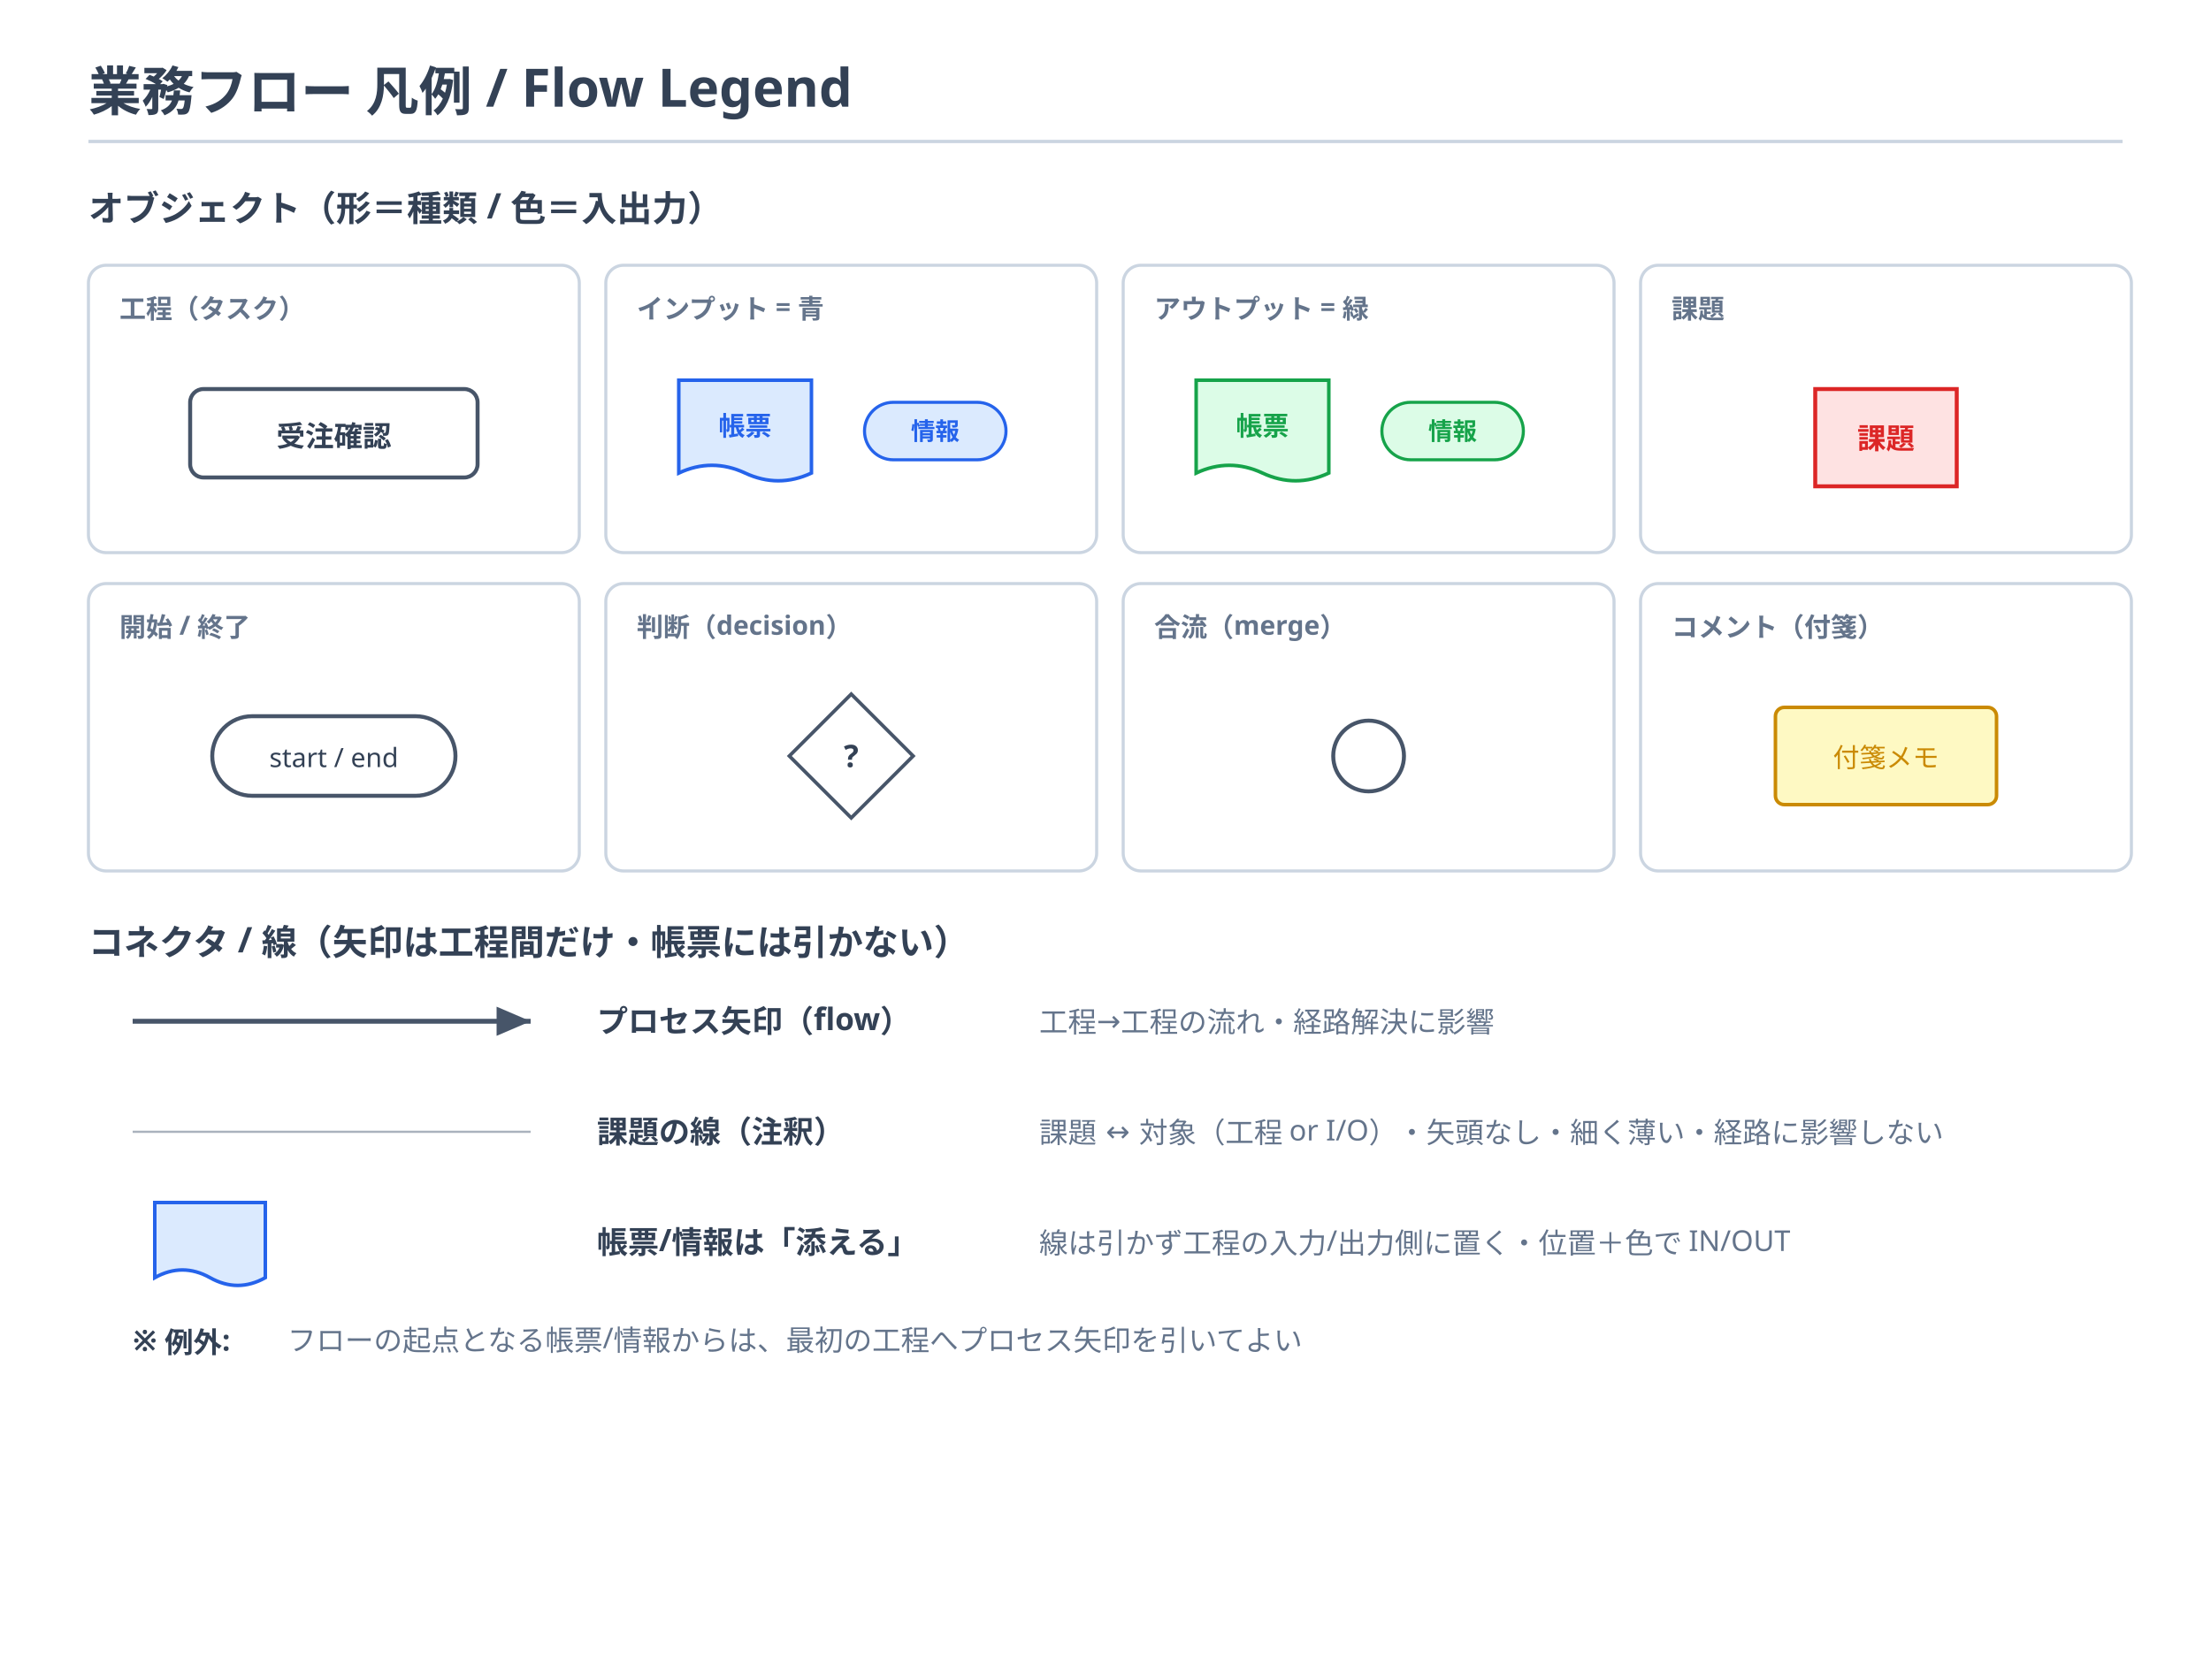
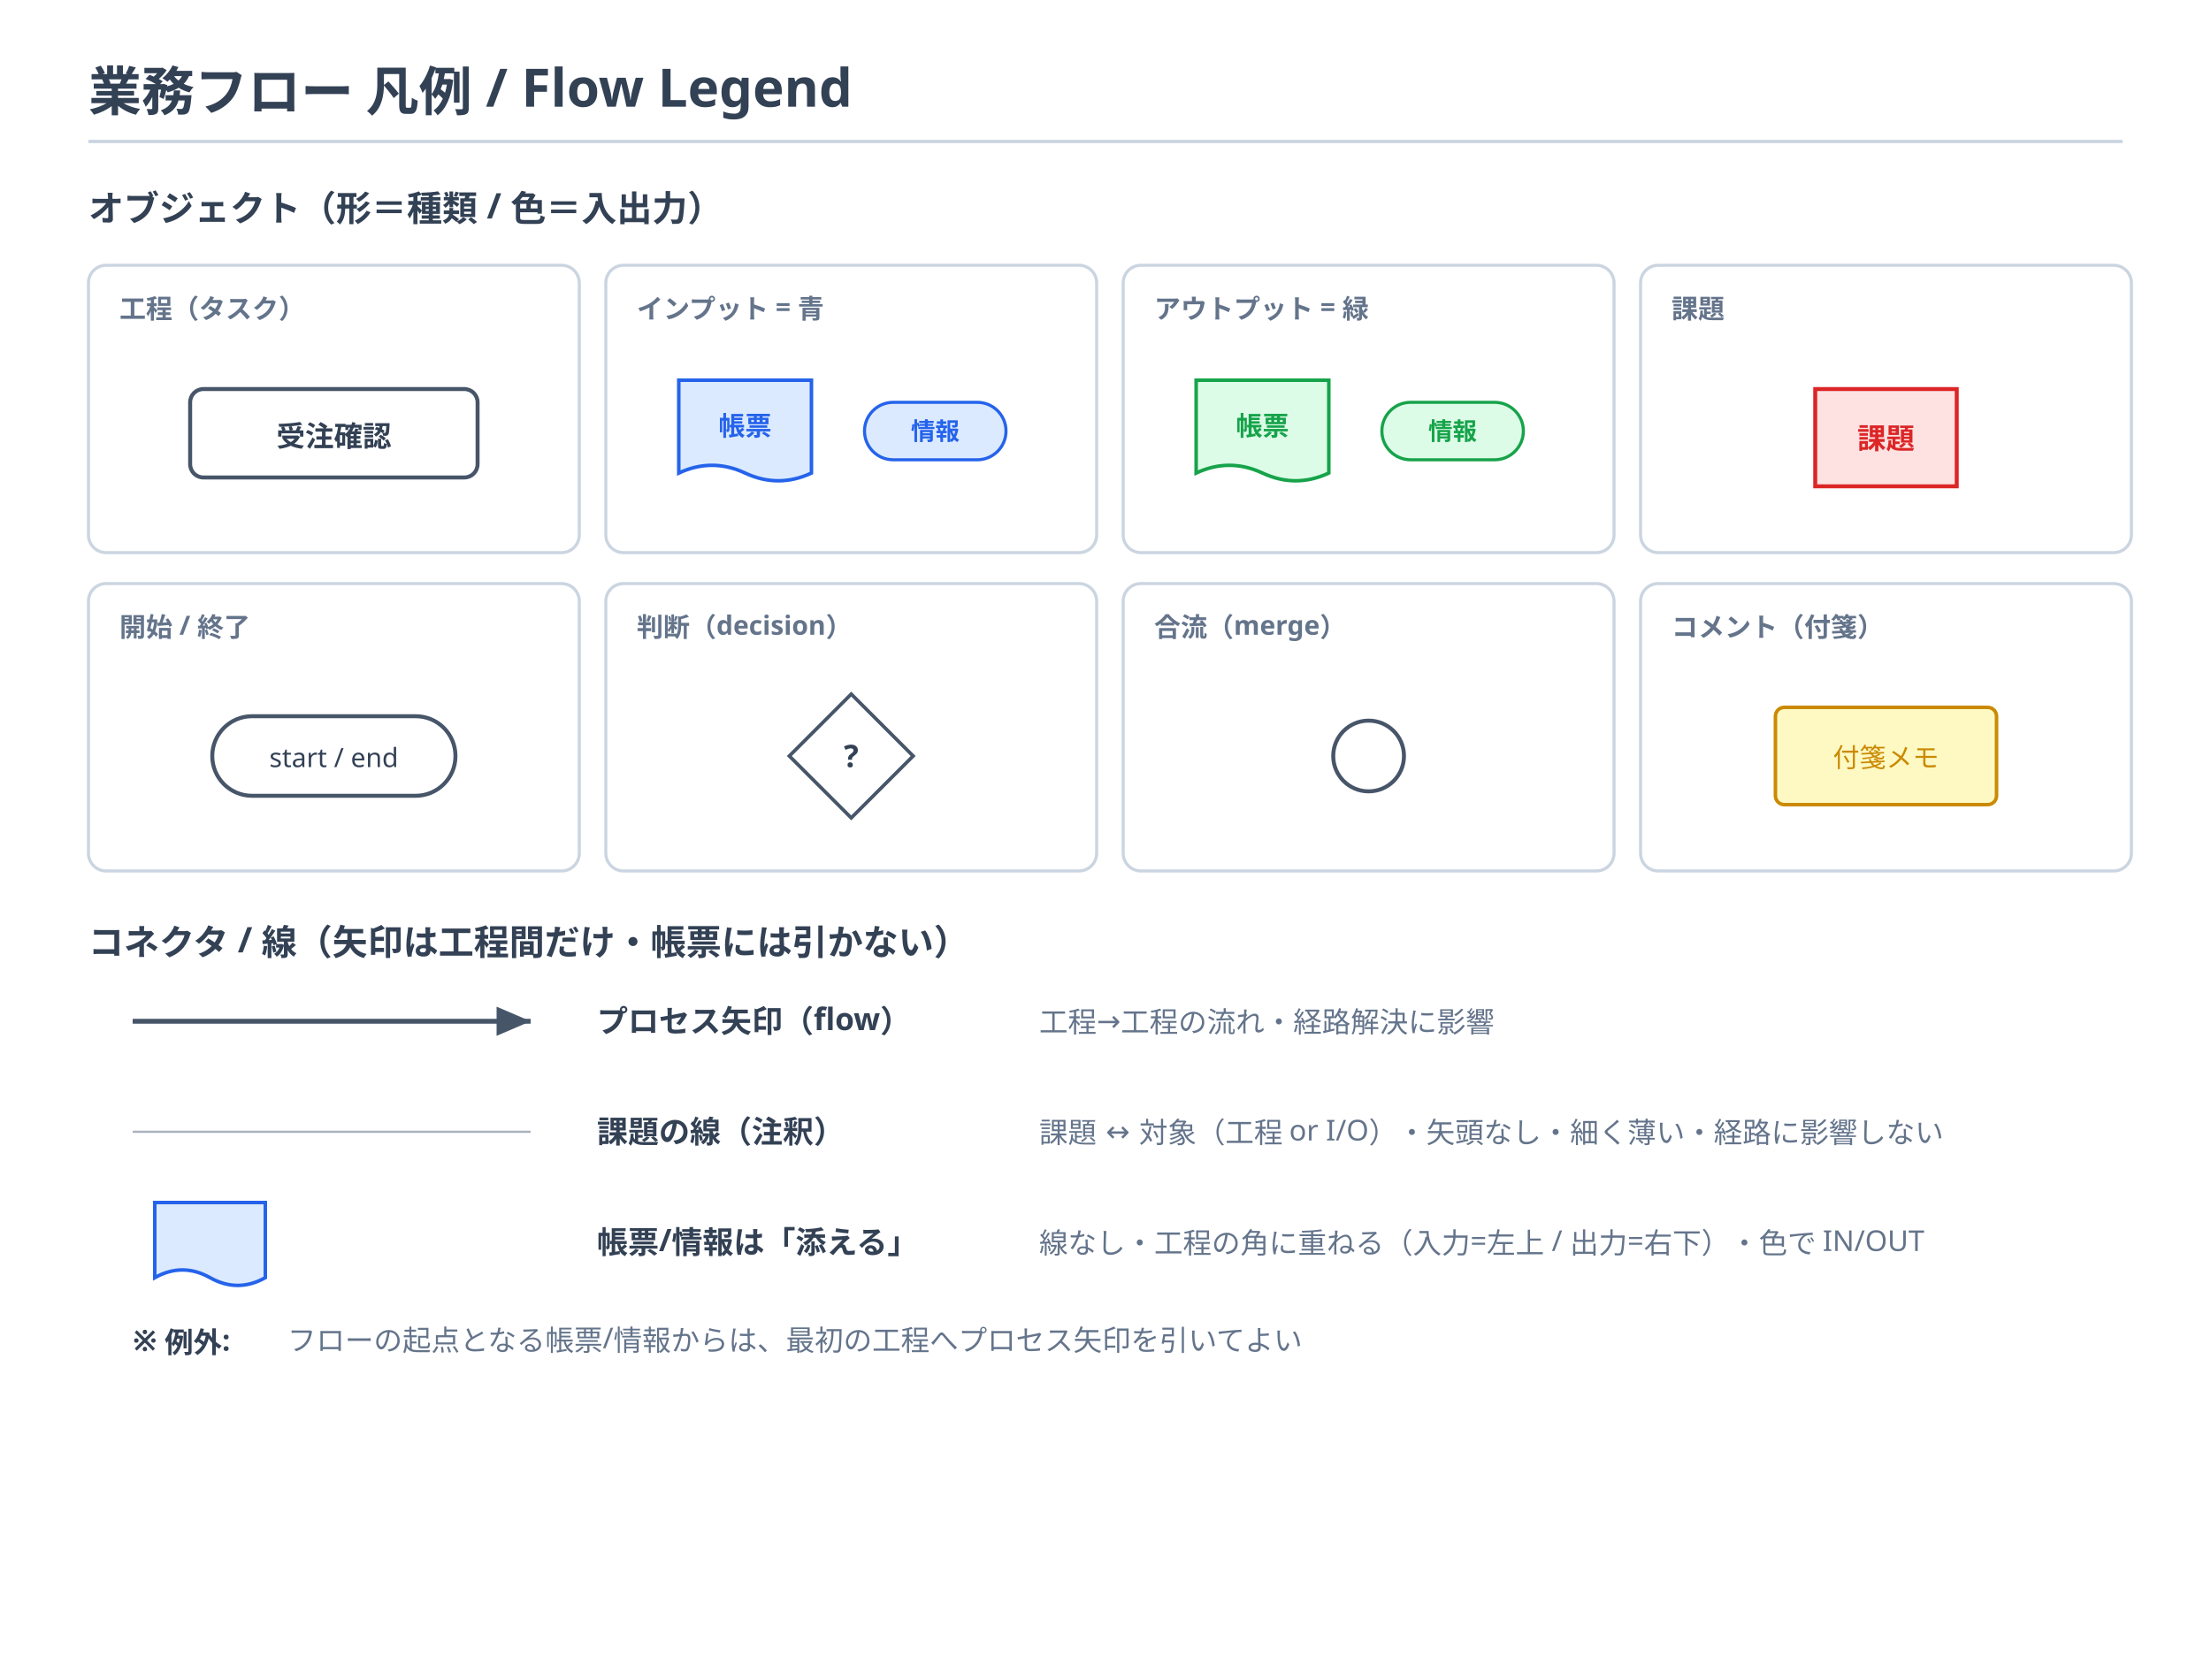
<svg xmlns="http://www.w3.org/2000/svg" width="1000" height="760" viewBox="0 0 1000 760">
  <defs>
    <marker id="arr" markerWidth="9" markerHeight="9" refX="7" refY="3" orient="auto" markerUnits="strokeWidth">
      <path d="M0,0 L7,3 L0,6 z" fill="#475569" />
    </marker>
    <marker id="arrB" markerWidth="9" markerHeight="9" refX="7" refY="3" orient="auto" markerUnits="strokeWidth">
      <path d="M0,0 L7,3 L0,6 z" fill="#2563eb" />
    </marker>
  </defs>
  <rect x="0" y="0" width="1000" height="760" rx="0" fill="#ffffff" stroke="#ffffff" stroke-width="1.4" />
  <text x="40" y="50" font-family="IPAGothic, sans-serif" font-size="24" fill="#334155" font-weight="bold" text-anchor="start">業務フロー 凡例 / Flow Legend</text>
  <line x1="40" y1="64" x2="960" y2="64" stroke="#cbd5e1" stroke-width="1.5" />
  <text x="40" y="100" font-family="IPAGothic, sans-serif" font-size="16" fill="#334155" font-weight="bold" text-anchor="start">オブジェクト（形＝種類 / 色＝入出力）</text>
  <rect x="40" y="120" width="222" height="130" rx="8" fill="#ffffff" stroke="#cbd5e1" stroke-width="1.4" />
  <text x="54" y="144" font-family="IPAGothic, sans-serif" font-size="12" fill="#64748b" font-weight="bold" text-anchor="start">工程（タスク）</text>
  <rect x="86.0" y="176" width="130" height="40" rx="6" fill="#ffffff" stroke="#475569" stroke-width="1.8" />
  <text x="151.0" y="202" font-family="IPAGothic, sans-serif" font-size="13" fill="#334155" font-weight="bold" text-anchor="middle">受注確認</text>
  <rect x="274" y="120" width="222" height="130" rx="8" fill="#ffffff" stroke="#cbd5e1" stroke-width="1.4" />
  <text x="288" y="144" font-family="IPAGothic, sans-serif" font-size="12" fill="#64748b" font-weight="bold" text-anchor="start">インプット = 青</text>
  <path d="M307.0,172 h60 v42 q-15.0,7 -30.0,0 q-15.0,-7 -30.0,0 z" fill="#dbeafe" stroke="#2563eb" stroke-width="1.6" />
  <text x="337.0" y="197.0" font-family="IPAGothic, sans-serif" font-size="12" fill="#2563eb" font-weight="bold" text-anchor="middle">帳票</text>
  <rect x="391.0" y="182" width="64" height="26" rx="13.0" fill="#dbeafe" stroke="#2563eb" stroke-width="1.4" />
  <text x="423.0" y="199.0" font-family="IPAGothic, sans-serif" font-size="11" fill="#2563eb" font-weight="bold" text-anchor="middle">情報</text>
  <rect x="508" y="120" width="222" height="130" rx="8" fill="#ffffff" stroke="#cbd5e1" stroke-width="1.4" />
  <text x="522" y="144" font-family="IPAGothic, sans-serif" font-size="12" fill="#64748b" font-weight="bold" text-anchor="start">アウトプット = 緑</text>
  <path d="M541.0,172 h60 v42 q-15.0,7 -30.0,0 q-15.0,-7 -30.0,0 z" fill="#dcfce7" stroke="#16a34a" stroke-width="1.6" />
  <text x="571.0" y="197.0" font-family="IPAGothic, sans-serif" font-size="12" fill="#16a34a" font-weight="bold" text-anchor="middle">帳票</text>
  <rect x="625.0" y="182" width="64" height="26" rx="13.0" fill="#dcfce7" stroke="#16a34a" stroke-width="1.4" />
  <text x="657.0" y="199.0" font-family="IPAGothic, sans-serif" font-size="11" fill="#16a34a" font-weight="bold" text-anchor="middle">情報</text>
  <rect x="742" y="120" width="222" height="130" rx="8" fill="#ffffff" stroke="#cbd5e1" stroke-width="1.4" />
  <text x="756" y="144" font-family="IPAGothic, sans-serif" font-size="12" fill="#64748b" font-weight="bold" text-anchor="start">課題</text>
  <rect x="821.0" y="176" width="64" height="44" rx="0" fill="#fee2e2" stroke="#dc2626" stroke-width="1.8" />
  <text x="853.0" y="203" font-family="IPAGothic, sans-serif" font-size="13" fill="#dc2626" font-weight="bold" text-anchor="middle">課題</text>
  <rect x="40" y="264" width="222" height="130" rx="8" fill="#ffffff" stroke="#cbd5e1" stroke-width="1.4" />
  <text x="54" y="288" font-family="IPAGothic, sans-serif" font-size="12" fill="#64748b" font-weight="bold" text-anchor="start">開始 / 終了</text>
  <rect x="96.0" y="324" width="110" height="36" rx="18" fill="#ffffff" stroke="#475569" stroke-width="1.8" />
  <text x="151.0" y="347" font-family="IPAGothic, sans-serif" font-size="12" fill="#334155" font-weight="normal" text-anchor="middle">start / end</text>
  <rect x="274" y="264" width="222" height="130" rx="8" fill="#ffffff" stroke="#cbd5e1" stroke-width="1.4" />
  <text x="288" y="288" font-family="IPAGothic, sans-serif" font-size="12" fill="#64748b" font-weight="bold" text-anchor="start">判断（decision）</text>
  <polygon points="385.0,314 413.0,342 385.0,370 357.0,342" fill="#ffffff" stroke="#475569" stroke-width="1.6" />
  <text x="385.0" y="347" font-family="IPAGothic, sans-serif" font-size="14" fill="#334155" font-weight="bold" text-anchor="middle">?</text>
  <rect x="508" y="264" width="222" height="130" rx="8" fill="#ffffff" stroke="#cbd5e1" stroke-width="1.4" />
  <text x="522" y="288" font-family="IPAGothic, sans-serif" font-size="12" fill="#64748b" font-weight="bold" text-anchor="start">合流（merge）</text>
  <circle cx="619.0" cy="342" r="16" fill="#ffffff" stroke="#475569" stroke-width="1.8" />
  <rect x="742" y="264" width="222" height="130" rx="8" fill="#ffffff" stroke="#cbd5e1" stroke-width="1.4" />
  <text x="756" y="288" font-family="IPAGothic, sans-serif" font-size="12" fill="#64748b" font-weight="bold" text-anchor="start">コメント（付箋）</text>
  <rect x="803.0" y="320" width="100" height="44" rx="4" fill="#fef9c3" stroke="#ca8a04" stroke-width="1.6" />
  <text x="853.0" y="347" font-family="IPAGothic, sans-serif" font-size="12" fill="#ca8a04" font-weight="normal" text-anchor="middle">付箋メモ</text>
  <text x="40" y="432" font-family="IPAGothic, sans-serif" font-size="16" fill="#334155" font-weight="bold" text-anchor="start">コネクタ / 線（矢印は工程間だけ・帳票には引かない）</text>
  <line x1="60" y1="462" x2="240" y2="462" stroke="#475569" stroke-width="2.2" marker-end="url(#arr)" />
  <text x="270" y="467" font-family="IPAGothic, sans-serif" font-size="14" fill="#334155" font-weight="bold" text-anchor="start">プロセス矢印（flow）</text>
  <text x="470" y="467" font-family="IPAGothic, sans-serif" font-size="13" fill="#64748b" font-weight="normal" text-anchor="start">工程→工程の流れ・経路解決に影響</text>
  <line x1="60" y1="512" x2="240" y2="512" stroke="#aab2bd" stroke-width="1.0" />
  <text x="270" y="517" font-family="IPAGothic, sans-serif" font-size="14" fill="#334155" font-weight="bold" text-anchor="start">課題の線（注釈）</text>
  <text x="470" y="517" font-family="IPAGothic, sans-serif" font-size="13" fill="#64748b" font-weight="normal" text-anchor="start">課題 ↔ 対象（工程 or I/O）・矢頭なし・細く薄い・経路に影響しない</text>
  <path d="M70,544 h50 v34 q-12.5,7 -25.0,0 q-12.5,-7 -25.0,0 z" fill="#dbeafe" stroke="#2563eb" stroke-width="1.6" />
  <text x="270" y="567" font-family="IPAGothic, sans-serif" font-size="14" fill="#334155" font-weight="bold" text-anchor="start">帳票/情報は「添える」</text>
-   <text x="470" y="567" font-family="IPAGothic, sans-serif" font-size="13" fill="#64748b" font-weight="normal" text-anchor="start">線は引かず工程の入力/出力側に置く・位置＋色で IN/OUT</text>
+   <text x="470" y="567" font-family="IPAGothic, sans-serif" font-size="13" fill="#64748b" font-weight="normal" text-anchor="start">線なし・工程の角に重ねる（入力=左上 / 出力=右下）・色で IN/OUT</text>
  <text x="60" y="611" font-family="IPAGothic, sans-serif" font-size="13" fill="#334155" font-weight="bold" text-anchor="start">※ 例外:</text>
  <text x="130" y="611" font-family="IPAGothic, sans-serif" font-size="13" fill="#64748b" font-weight="normal" text-anchor="start">フローの起点となる帳票/情報からは、最初の工程へプロセス矢印を引いてよい</text>
</svg>
